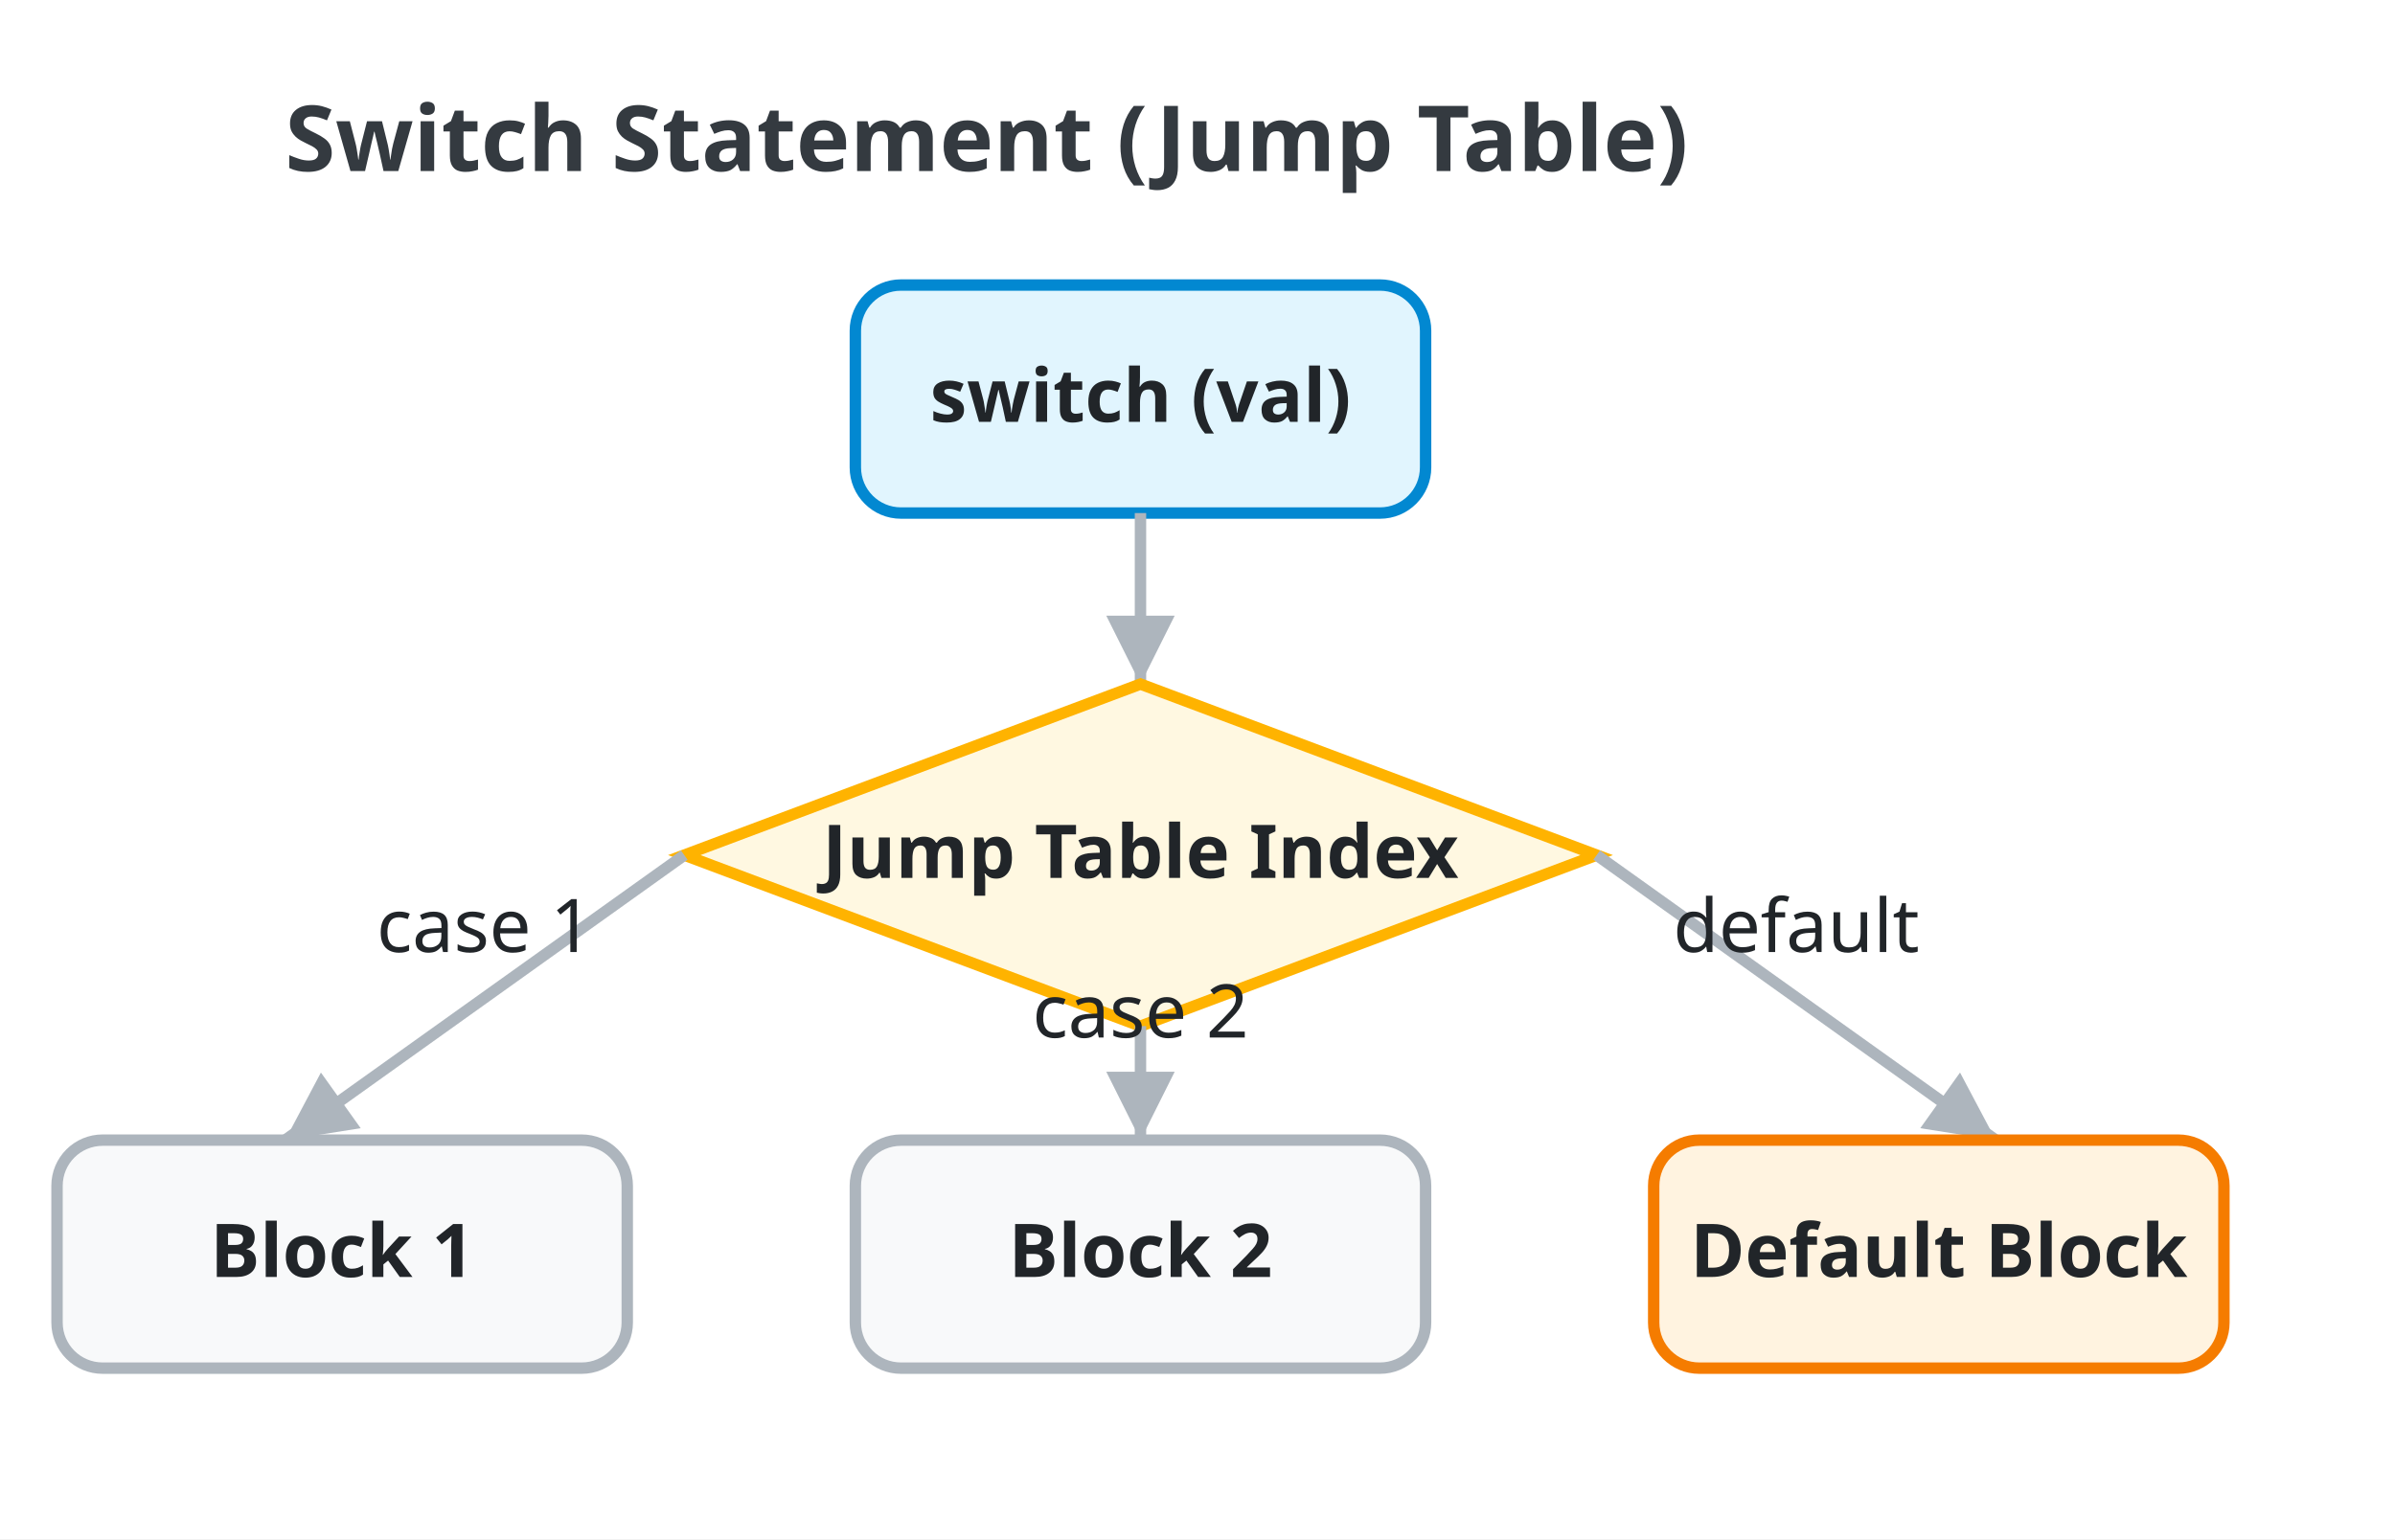
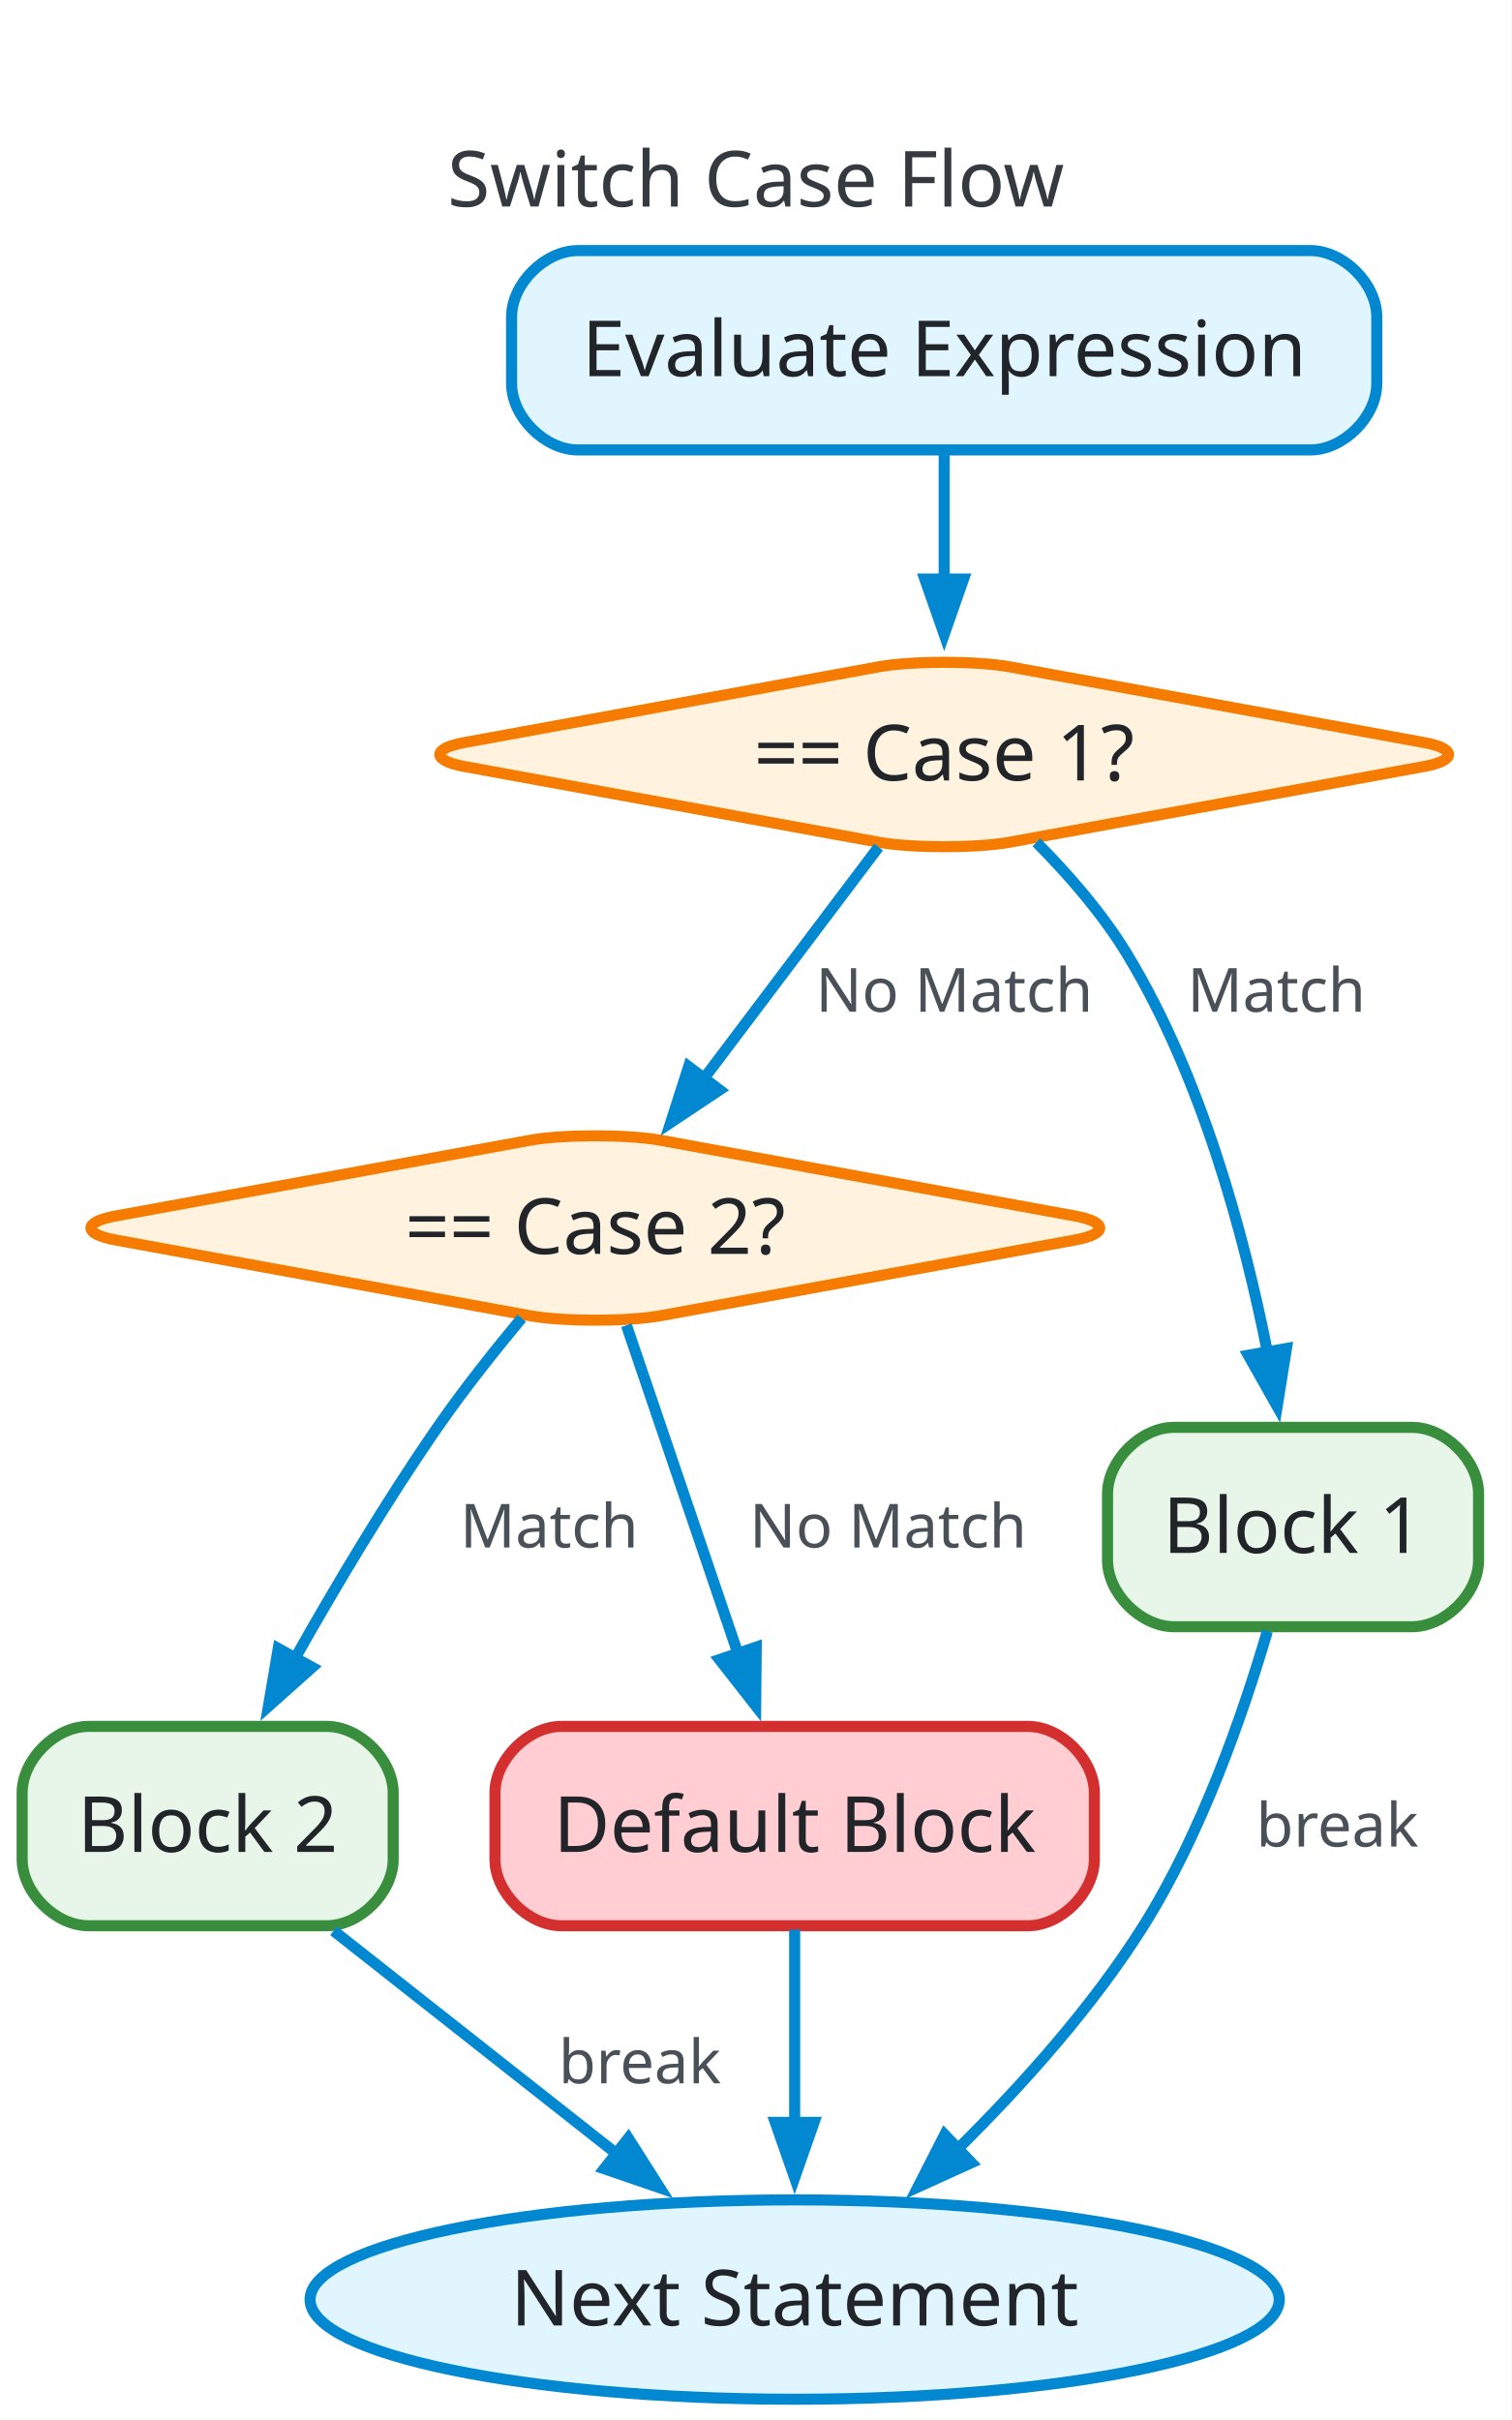
- <svg xmlns="http://www.w3.org/2000/svg" width="420" height="270">
-   <rect width="100%" height="100%" fill="#ffffff" />
-   <style>
-   .title { font-family: sans-serif; font-size: 16px; font-weight: bold; fill: #343a40; }
-   .text { font-family: sans-serif; font-size: 13px; fill: #212529; }
-   .mono { font-family: monospace; font-size: 12px; fill: #e63946; font-weight: bold; }
-   .box { fill: #f8f9fa; stroke: #adb5bd; stroke-width: 2; }
-   .box-blue { fill: #e1f5fe; stroke: #0288d1; stroke-width: 2; }
-   .box-green { fill: #e8f5e9; stroke: #388e3c; stroke-width: 2; }
-   .box-orange { fill: #fff3e0; stroke: #f57c00; stroke-width: 2; }
-   .box-red { fill: #ffebee; stroke: #d32f2f; stroke-width: 2; }
-   .diamond { fill: #fff8e1; stroke: #ffb300; stroke-width: 2; }
- </style>
-   <defs>
-     <marker id="arrow" viewBox="0 0 10 10" refX="10" refY="5" markerWidth="6" markerHeight="6" orient="auto-start-reverse">
-       <path d="M 0 0 L 10 5 L 0 10 z" fill="#adb5bd" />
-     </marker>
-     <marker id="arrow-green" viewBox="0 0 10 10" refX="10" refY="5" markerWidth="6" markerHeight="6" orient="auto-start-reverse">
-       <path d="M 0 0 L 10 5 L 0 10 z" fill="#388e3c" />
-     </marker>
-     <marker id="arrow-red" viewBox="0 0 10 10" refX="10" refY="5" markerWidth="6" markerHeight="6" orient="auto-start-reverse">
-       <path d="M 0 0 L 10 5 L 0 10 z" fill="#d32f2f" />
-     </marker>
-   </defs>
-   <text class="title" x="50" y="30">Switch Statement (Jump Table)</text>
-   <rect x="150" y="50" width="100" height="40" rx="8" class="box-blue" />
-   <text x="200.0" y="74.0" class="text" font-weight="bold" text-anchor="middle">switch (val)</text>
-   <line x1="200" y1="90" x2="200" y2="120" stroke="#adb5bd" stroke-width="2" marker-end="url(#arrow)" />
-   <polygon points="200.0,120 280,150.0 200.0,180 120,150.0" class="diamond" />
-   <text x="200.0" y="154.0" class="text" font-weight="bold" text-anchor="middle">Jump Table Index</text>
-   <line x1="120" y1="150" x2="50" y2="200" stroke="#adb5bd" stroke-width="2" marker-end="url(#arrow)" />
-   <text x="85.0" y="167.0" class="text" font-size="11" text-anchor="middle" fill="#adb5bd">case 1</text>
-   <rect x="10" y="200" width="100" height="40" rx="8" class="box" />
-   <text x="60.0" y="224.0" class="text" font-weight="bold" text-anchor="middle">Block 1</text>
-   <line x1="200" y1="180" x2="200" y2="200" stroke="#adb5bd" stroke-width="2" marker-end="url(#arrow)" />
-   <text x="200.0" y="182.0" class="text" font-size="11" text-anchor="middle" fill="#adb5bd">case 2</text>
-   <rect x="150" y="200" width="100" height="40" rx="8" class="box" />
-   <text x="200.0" y="224.0" class="text" font-weight="bold" text-anchor="middle">Block 2</text>
-   <line x1="280" y1="150" x2="350" y2="200" stroke="#adb5bd" stroke-width="2" marker-end="url(#arrow)" />
-   <text x="315.0" y="167.0" class="text" font-size="11" text-anchor="middle" fill="#adb5bd">default</text>
-   <rect x="290" y="200" width="100" height="40" rx="8" class="box-orange" />
-   <text x="340.0" y="224.0" class="text" font-weight="bold" text-anchor="middle">Default Block</text>
+ <svg xmlns="http://www.w3.org/2000/svg" width="273pt" height="437pt" viewBox="0.00 0.00 273.00 437.00">
+   <g id="graph0" class="graph" transform="scale(1 1) rotate(0) translate(4 433.25)">
+     <polygon fill="white" stroke="none" points="-4,4 -4,-433.25 268.96,-433.25 268.96,4 -4,4" />
+     <text xml:space="preserve" text-anchor="middle" x="132.48" y="-395.95" font-family="sans-serif" font-size="14.00" fill="#343a40">Switch Case Flow</text>
+     <g id="node1" class="node">
+       <path fill="#e1f5fe" stroke="#0288d1" stroke-width="2" d="M232.62,-388C232.62,-388 100.38,-388 100.38,-388 94.38,-388 88.38,-382 88.38,-376 88.38,-376 88.38,-364 88.38,-364 88.38,-358 94.38,-352 100.38,-352 100.38,-352 232.62,-352 232.62,-352 238.62,-352 244.62,-358 244.62,-364 244.62,-364 244.62,-376 244.62,-376 244.62,-382 238.62,-388 232.62,-388" />
+       <text xml:space="preserve" text-anchor="middle" x="166.5" y="-365.32" font-family="sans-serif" font-size="14.00" fill="#212529">Evaluate Expression</text>
+     </g>
+     <g id="node2" class="node">
+       <path fill="#fff3e0" stroke="#f57c00" stroke-width="2" d="M154.7,-312.84C154.7,-312.84 79.84,-299.16 79.84,-299.16 73.94,-298.08 73.94,-295.92 79.84,-294.84 79.84,-294.84 154.7,-281.16 154.7,-281.16 160.6,-280.08 172.4,-280.08 178.3,-281.16 178.3,-281.16 253.16,-294.84 253.16,-294.84 259.06,-295.92 259.06,-298.08 253.16,-299.16 253.16,-299.16 178.3,-312.84 178.3,-312.84 172.4,-313.92 160.6,-313.92 154.7,-312.84" />
+       <text xml:space="preserve" text-anchor="middle" x="166.5" y="-292.32" font-family="sans-serif" font-size="14.00" fill="#212529">== Case 1?</text>
+     </g>
+     <g id="edge1" class="edge">
+       <path fill="none" stroke="#0288d1" stroke-width="2" d="M166.5,-351.08C166.5,-344.22 166.5,-336.18 166.5,-328.47" />
+       <polygon fill="#0288d1" stroke="#0288d1" stroke-width="2" points="170,-328.69 166.5,-318.69 163,-328.69 170,-328.69" />
+     </g>
+     <g id="node3" class="node">
+       <path fill="#fff3e0" stroke="#f57c00" stroke-width="2" d="M91.7,-227.34C91.7,-227.34 16.84,-213.66 16.84,-213.66 10.94,-212.58 10.94,-210.42 16.84,-209.34 16.84,-209.34 91.7,-195.66 91.7,-195.66 97.6,-194.58 109.4,-194.58 115.3,-195.66 115.3,-195.66 190.16,-209.34 190.16,-209.34 196.06,-210.42 196.06,-212.58 190.16,-213.66 190.16,-213.66 115.3,-227.34 115.3,-227.34 109.4,-228.42 97.6,-228.42 91.7,-227.34" />
+       <text xml:space="preserve" text-anchor="middle" x="103.5" y="-206.82" font-family="sans-serif" font-size="14.00" fill="#212529">== Case 2?</text>
+     </g>
+     <g id="edge3" class="edge">
+       <path fill="none" stroke="#0288d1" stroke-width="2" d="M154.65,-280.29C145.76,-268.51 133.4,-252.13 123.06,-238.42" />
+       <polygon fill="#0288d1" stroke="#0288d1" stroke-width="2" points="125.94,-236.43 117.12,-230.55 120.35,-240.64 125.94,-236.43" />
+       <text xml:space="preserve" text-anchor="middle" x="166.9" y="-250.55" font-family="sans-serif" font-size="11.00" fill="#495057"> No Match</text>
+     </g>
+     <g id="node4" class="node">
+       <path fill="#e8f5e9" stroke="#388e3c" stroke-width="2" d="M251,-175.5C251,-175.5 208,-175.5 208,-175.5 202,-175.5 196,-169.5 196,-163.5 196,-163.5 196,-151.5 196,-151.5 196,-145.5 202,-139.5 208,-139.5 208,-139.5 251,-139.5 251,-139.5 257,-139.5 263,-145.5 263,-151.5 263,-151.5 263,-163.5 263,-163.5 263,-169.5 257,-175.5 251,-175.5" />
+       <text xml:space="preserve" text-anchor="middle" x="229.5" y="-152.82" font-family="sans-serif" font-size="14.00" fill="#212529">Block 1</text>
+     </g>
+     <g id="edge2" class="edge">
+       <path fill="none" stroke="#0288d1" stroke-width="2" d="M183.16,-281.14C188.94,-275.32 195.08,-268.28 199.5,-261 212.99,-238.8 220.7,-210.19 224.92,-188.85" />
+       <polygon fill="#0288d1" stroke="#0288d1" stroke-width="2" points="228.31,-189.75 226.63,-179.29 221.42,-188.52 228.31,-189.75" />
+       <text xml:space="preserve" text-anchor="middle" x="225.08" y="-250.55" font-family="sans-serif" font-size="11.00" fill="#495057"> Match</text>
+     </g>
+     <g id="node5" class="node">
+       <path fill="#e8f5e9" stroke="#388e3c" stroke-width="2" d="M55,-121.5C55,-121.5 12,-121.5 12,-121.5 6,-121.5 0,-115.5 0,-109.5 0,-109.5 0,-97.5 0,-97.5 0,-91.5 6,-85.5 12,-85.5 12,-85.5 55,-85.5 55,-85.5 61,-85.5 67,-91.5 67,-97.5 67,-97.5 67,-109.5 67,-109.5 67,-115.5 61,-121.5 55,-121.5" />
+       <text xml:space="preserve" text-anchor="middle" x="33.5" y="-98.83" font-family="sans-serif" font-size="14.00" fill="#212529">Block 2</text>
+     </g>
+     <g id="edge4" class="edge">
+       <path fill="none" stroke="#0288d1" stroke-width="2" d="M90.2,-195.22C85.22,-189.23 79.64,-182.2 75,-175.5 65.78,-162.2 56.59,-146.77 49.22,-133.69" />
+       <polygon fill="#0288d1" stroke="#0288d1" stroke-width="2" points="52.37,-132.17 44.47,-125.12 46.25,-135.57 52.37,-132.17" />
+       <text xml:space="preserve" text-anchor="middle" x="93.75" y="-153.8" font-family="sans-serif" font-size="11.00" fill="#495057"> Match</text>
+     </g>
+     <g id="node6" class="node">
+       <path fill="#ffcdd2" stroke="#d32f2f" stroke-width="2" d="M181.62,-121.5C181.62,-121.5 97.38,-121.5 97.38,-121.5 91.38,-121.5 85.38,-115.5 85.38,-109.5 85.38,-109.5 85.38,-97.5 85.38,-97.5 85.38,-91.5 91.38,-85.5 97.38,-85.5 97.38,-85.5 181.62,-85.5 181.62,-85.5 187.62,-85.5 193.62,-91.5 193.62,-97.5 193.62,-97.5 193.62,-109.5 193.62,-109.5 193.62,-115.5 187.62,-121.5 181.62,-121.5" />
+       <text xml:space="preserve" text-anchor="middle" x="139.5" y="-98.83" font-family="sans-serif" font-size="14.00" fill="#212529">Default Block</text>
+     </g>
+     <g id="edge5" class="edge">
+       <path fill="none" stroke="#0288d1" stroke-width="2" d="M109.12,-193.94C114.52,-178.06 122.78,-153.73 129.33,-134.45" />
+       <polygon fill="#0288d1" stroke="#0288d1" stroke-width="2" points="132.56,-135.82 132.46,-125.23 125.93,-133.57 132.56,-135.82" />
+       <text xml:space="preserve" text-anchor="middle" x="154.95" y="-153.8" font-family="sans-serif" font-size="11.00" fill="#495057"> No Match</text>
+     </g>
+     <g id="node7" class="node">
+       <ellipse fill="#e1f5fe" stroke="#0288d1" stroke-width="2" cx="139.5" cy="-18" rx="87.51" ry="18" />
+       <text xml:space="preserve" text-anchor="middle" x="139.5" y="-13.32" font-family="sans-serif" font-size="14.00" fill="#212529">Next Statement</text>
+     </g>
+     <g id="edge6" class="edge">
+       <path fill="none" stroke="#0288d1" stroke-width="2" d="M224.86,-138.68C220.48,-123.75 213.02,-102.25 202.5,-85.5 193.31,-70.88 180.58,-56.69 168.97,-45.21" />
+       <polygon fill="#0288d1" stroke="#0288d1" stroke-width="2" points="171.42,-42.71 161.77,-38.33 166.59,-47.77 171.42,-42.71" />
+       <text xml:space="preserve" text-anchor="middle" x="236.06" y="-99.8" font-family="sans-serif" font-size="11.00" fill="#495057"> break</text>
+     </g>
+     <g id="edge7" class="edge">
+       <path fill="none" stroke="#0288d1" stroke-width="2" d="M56.24,-84.59C71.25,-72.76 91.14,-57.1 107.71,-44.04" />
+       <polygon fill="#0288d1" stroke="#0288d1" stroke-width="2" points="109.46,-47.12 115.15,-38.18 105.12,-41.62 109.46,-47.12" />
+       <text xml:space="preserve" text-anchor="middle" x="110.1" y="-57.05" font-family="sans-serif" font-size="11.00" fill="#495057"> break</text>
+     </g>
+     <g id="edge8" class="edge">
+       <path fill="none" stroke="#0288d1" stroke-width="2" d="M139.5,-84.79C139.5,-74.68 139.5,-61.7 139.5,-49.95" />
+       <polygon fill="#0288d1" stroke="#0288d1" stroke-width="2" points="143,-50 139.5,-40 136,-50 143,-50" />
+     </g>
+   </g>
</svg>
